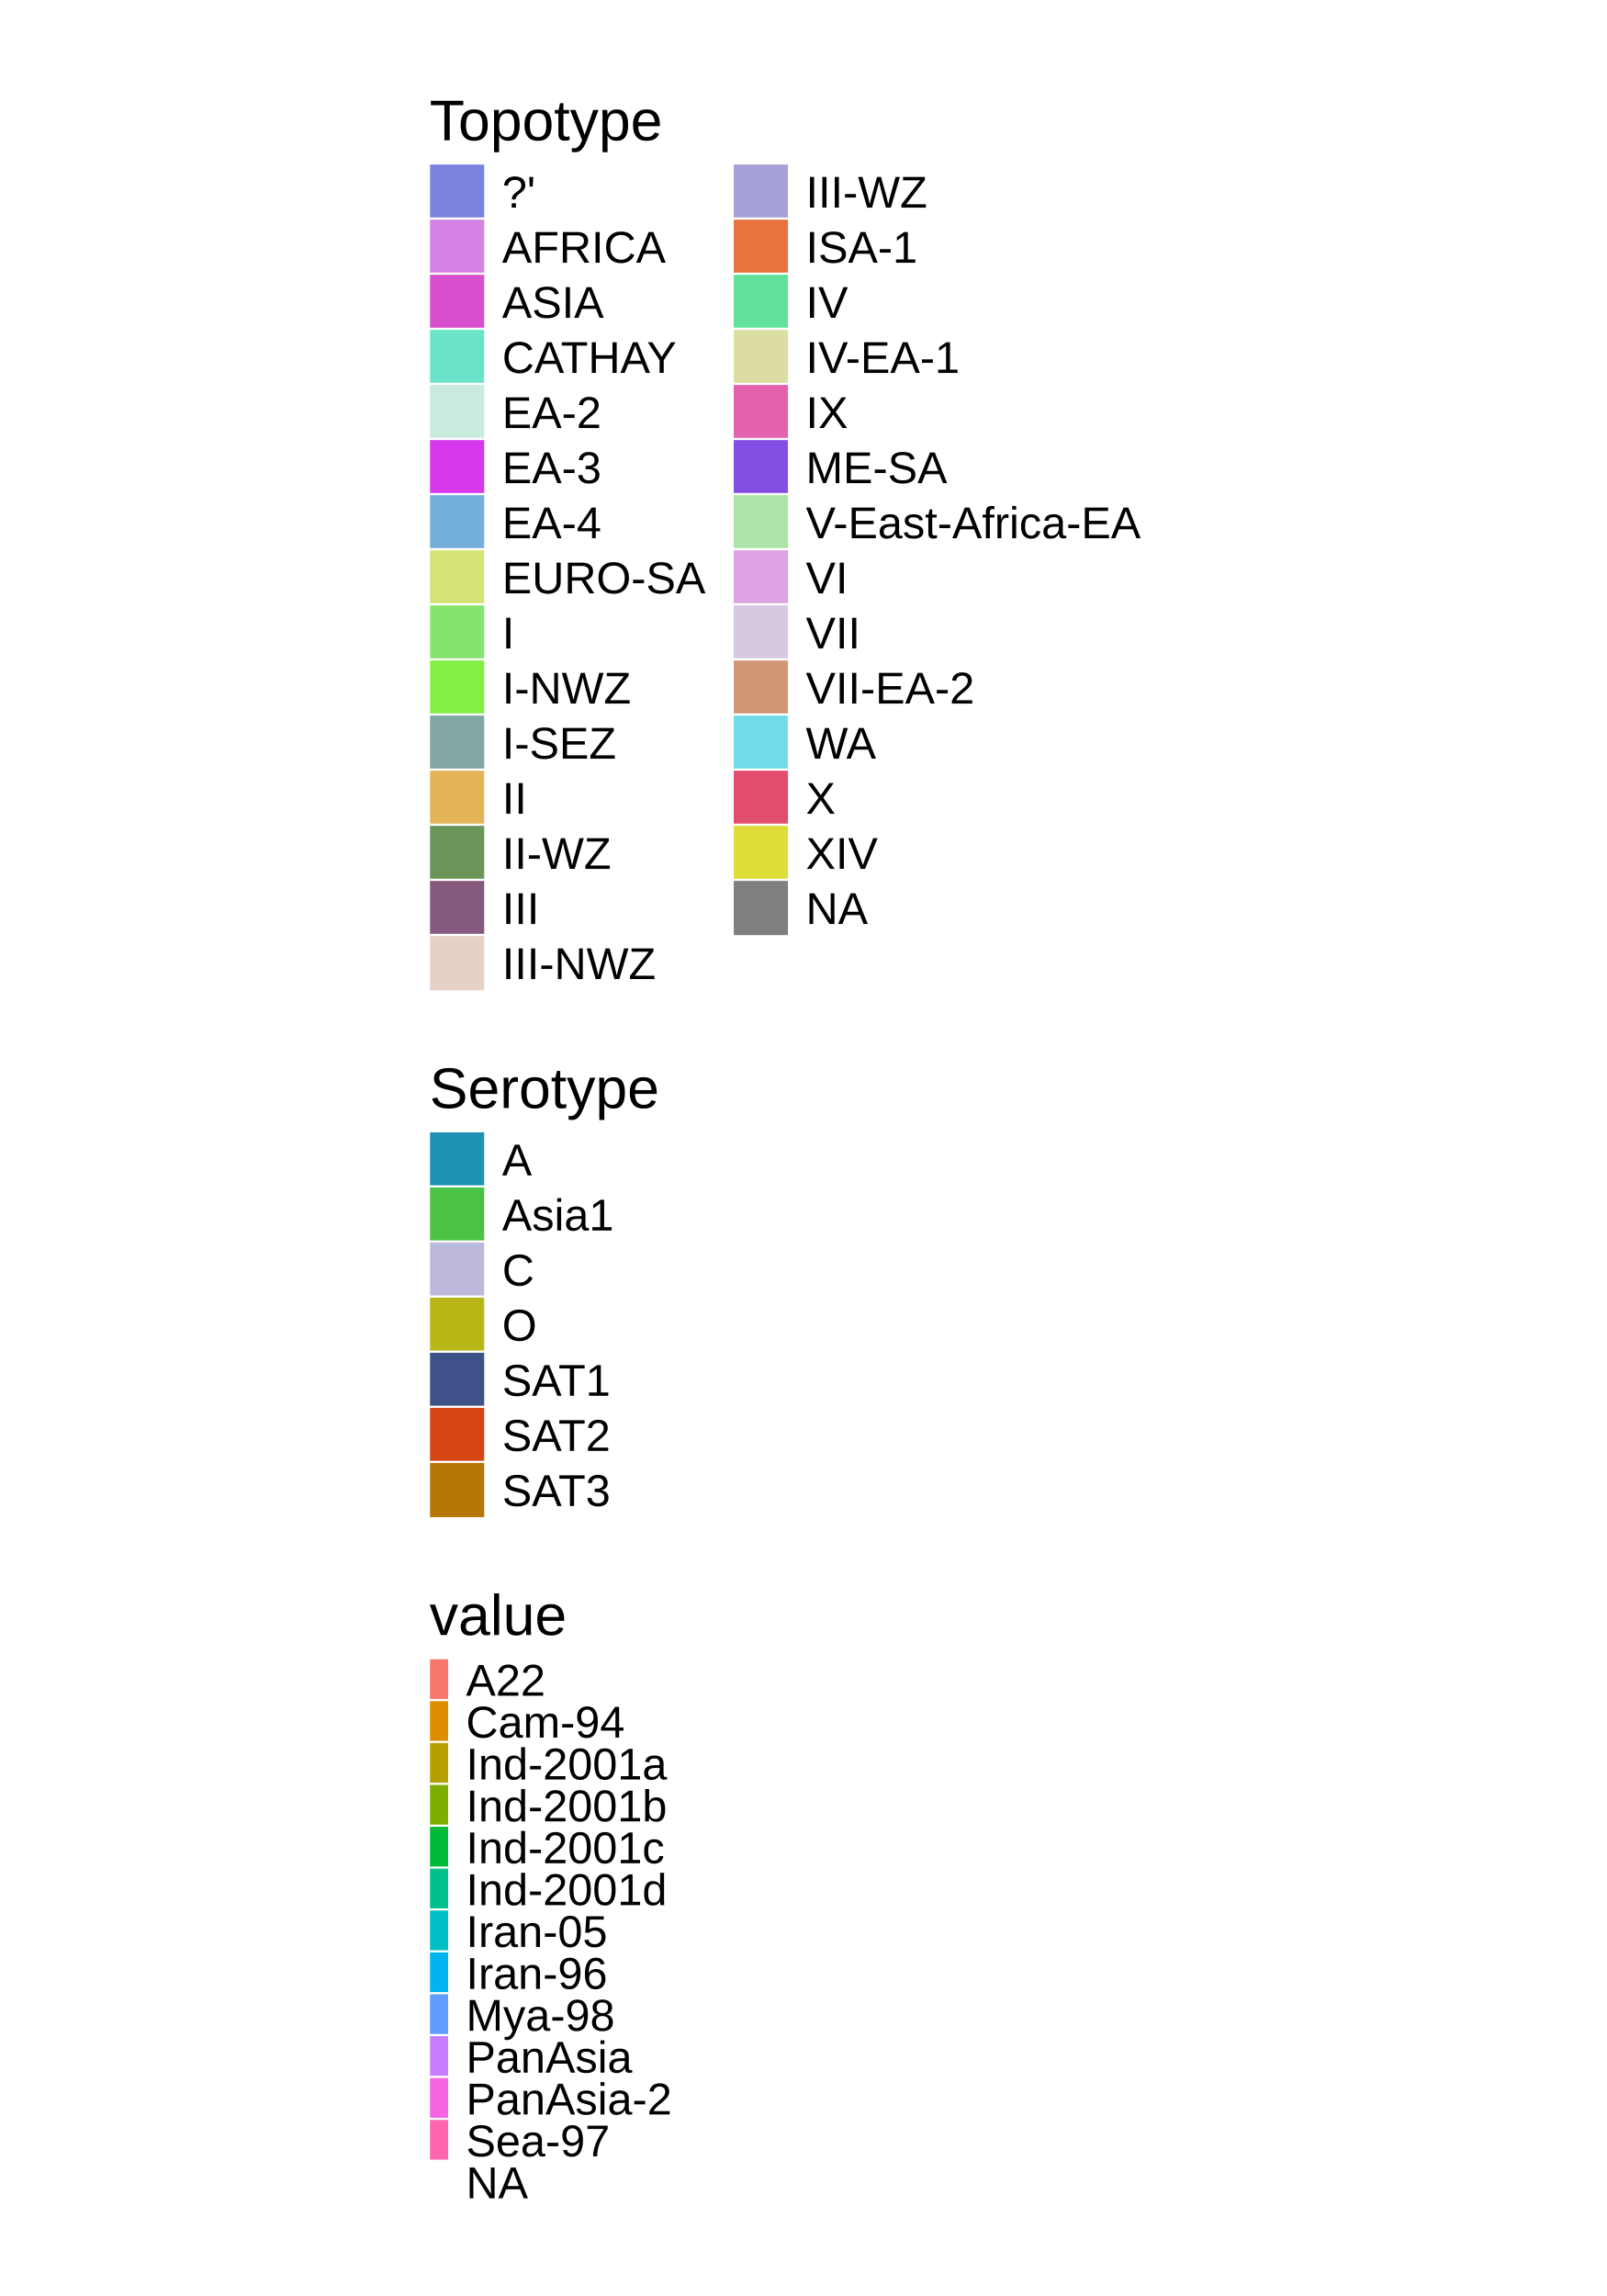
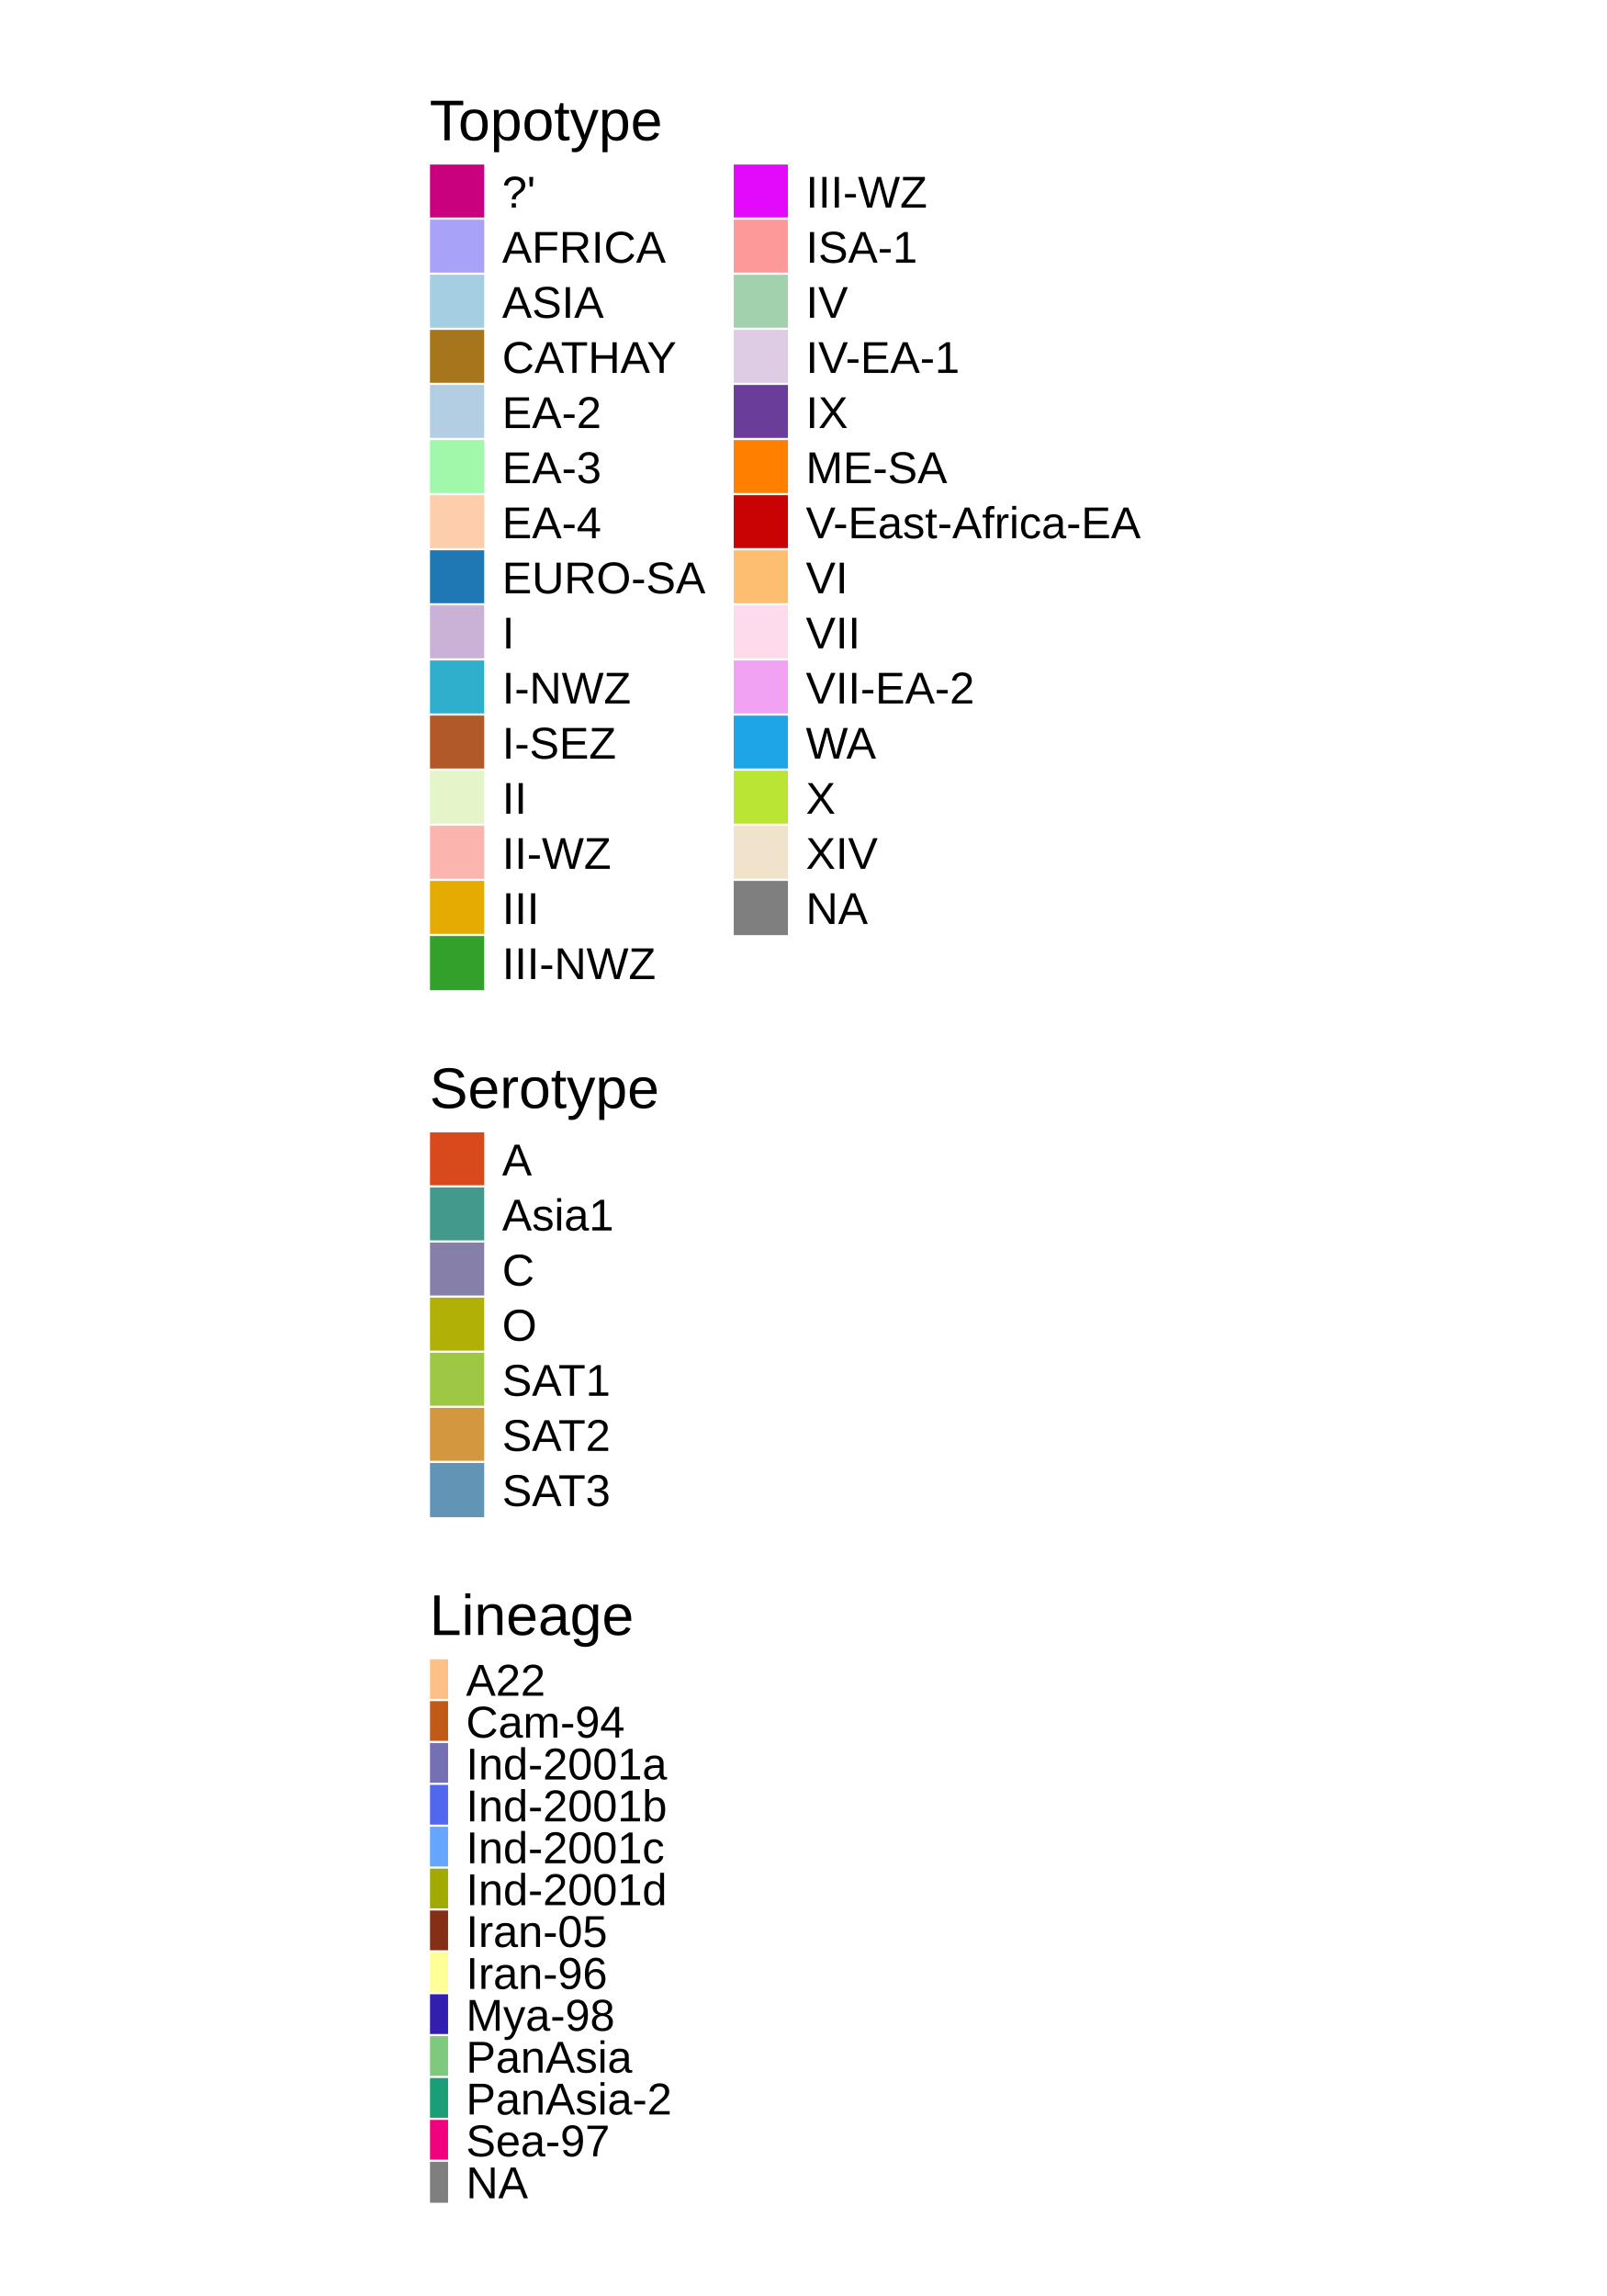
<svg xmlns="http://www.w3.org/2000/svg" width="504.00pt" height="720.00pt" viewBox="0 0 504.00 720.00">
  <g class="svglite">
    <defs>
      <style type="text/css">
    .svglite line, .svglite polyline, .svglite polygon, .svglite path, .svglite rect, .svglite circle {
      fill: none;
      stroke: #000000;
      stroke-linecap: round;
      stroke-linejoin: round;
      stroke-miterlimit: 10.00;
    }
    .svglite text {
      white-space: pre;
    }
    .svglite g.glyphgroup path {
      fill: inherit;
      stroke: none;
    }
  </style>
    </defs>
    <rect width="100%" height="100%" style="stroke: none; fill: #FFFFFF;" />
    <defs>
      <clipPath id="cpMC4wMHw1MDQuMDB8MC4wMHw3MjAuMDA=">
        <rect x="0.00" y="0.00" width="504.00" height="720.00" />
      </clipPath>
    </defs>
    <g clip-path="url(#cpMC4wMHw1MDQuMDB8MC4wMHw3MjAuMDA=)">
      <rect x="129.24" y="23.62" width="245.53" height="292.52" style="stroke-width: 1.07; stroke: none; fill: #FFFFFF;" />
      <text x="134.72" y="43.99" style="font-size: 18.00px; font-family: &quot;Arial&quot;;" textLength="73.08px" lengthAdjust="spacingAndGlyphs">Topotype</text>
      <rect x="134.72" y="51.46" width="17.28" height="17.28" style="stroke-width: 1.07; stroke: #FFFFFF; fill: #FFFFFF;" />
-       <rect x="134.86" y="51.60" width="17.00" height="17.00" style="stroke-width: 0.21; stroke: none; stroke-linecap: butt; stroke-linejoin: miter; fill: #7A84E0;" />
+       <rect x="134.86" y="51.60" width="17.00" height="17.00" style="stroke-width: 0.21; stroke: none; stroke-linecap: butt; stroke-linejoin: miter; fill: #C9017F;" />
      <rect x="134.72" y="68.74" width="17.28" height="17.28" style="stroke-width: 1.07; stroke: #FFFFFF; fill: #FFFFFF;" />
-       <rect x="134.86" y="68.88" width="17.00" height="17.00" style="stroke-width: 0.21; stroke: none; stroke-linecap: butt; stroke-linejoin: miter; fill: #D482E3;" />
+       <rect x="134.86" y="68.88" width="17.00" height="17.00" style="stroke-width: 0.21; stroke: none; stroke-linecap: butt; stroke-linejoin: miter; fill: #A9A2F9;" />
      <rect x="134.72" y="86.02" width="17.28" height="17.28" style="stroke-width: 1.07; stroke: #FFFFFF; fill: #FFFFFF;" />
-       <rect x="134.86" y="86.16" width="17.00" height="17.00" style="stroke-width: 0.21; stroke: none; stroke-linecap: butt; stroke-linejoin: miter; fill: #D74FCC;" />
+       <rect x="134.86" y="86.16" width="17.00" height="17.00" style="stroke-width: 0.21; stroke: none; stroke-linecap: butt; stroke-linejoin: miter; fill: #A6CEE3;" />
      <rect x="134.72" y="103.30" width="17.28" height="17.28" style="stroke-width: 1.07; stroke: #FFFFFF; fill: #FFFFFF;" />
-       <rect x="134.86" y="103.44" width="17.00" height="17.00" style="stroke-width: 0.21; stroke: none; stroke-linecap: butt; stroke-linejoin: miter; fill: #6AE4C8;" />
+       <rect x="134.86" y="103.44" width="17.00" height="17.00" style="stroke-width: 0.21; stroke: none; stroke-linecap: butt; stroke-linejoin: miter; fill: #A6761D;" />
      <rect x="134.72" y="120.58" width="17.28" height="17.28" style="stroke-width: 1.07; stroke: #FFFFFF; fill: #FFFFFF;" />
-       <rect x="134.86" y="120.72" width="17.00" height="17.00" style="stroke-width: 0.21; stroke: none; stroke-linecap: butt; stroke-linejoin: miter; fill: #CAEADE;" />
+       <rect x="134.86" y="120.72" width="17.00" height="17.00" style="stroke-width: 0.21; stroke: none; stroke-linecap: butt; stroke-linejoin: miter; fill: #B3CDE3;" />
      <rect x="134.72" y="137.86" width="17.28" height="17.28" style="stroke-width: 1.07; stroke: #FFFFFF; fill: #FFFFFF;" />
-       <rect x="134.86" y="138.00" width="17.00" height="17.00" style="stroke-width: 0.21; stroke: none; stroke-linecap: butt; stroke-linejoin: miter; fill: #D738EB;" />
+       <rect x="134.86" y="138.00" width="17.00" height="17.00" style="stroke-width: 0.21; stroke: none; stroke-linecap: butt; stroke-linejoin: miter; fill: #A1F8AA;" />
      <rect x="134.72" y="155.14" width="17.28" height="17.28" style="stroke-width: 1.07; stroke: #FFFFFF; fill: #FFFFFF;" />
-       <rect x="134.86" y="155.28" width="17.00" height="17.00" style="stroke-width: 0.21; stroke: none; stroke-linecap: butt; stroke-linejoin: miter; fill: #74AEDB;" />
+       <rect x="134.86" y="155.28" width="17.00" height="17.00" style="stroke-width: 0.21; stroke: none; stroke-linecap: butt; stroke-linejoin: miter; fill: #FDCDAC;" />
      <rect x="134.72" y="172.42" width="17.28" height="17.28" style="stroke-width: 1.07; stroke: #FFFFFF; fill: #FFFFFF;" />
-       <rect x="134.86" y="172.56" width="17.00" height="17.00" style="stroke-width: 0.21; stroke: none; stroke-linecap: butt; stroke-linejoin: miter; fill: #D5E276;" />
+       <rect x="134.86" y="172.56" width="17.00" height="17.00" style="stroke-width: 0.21; stroke: none; stroke-linecap: butt; stroke-linejoin: miter; fill: #1F78B4;" />
      <rect x="134.72" y="189.70" width="17.28" height="17.28" style="stroke-width: 1.07; stroke: #FFFFFF; fill: #FFFFFF;" />
-       <rect x="134.86" y="189.84" width="17.00" height="17.00" style="stroke-width: 0.21; stroke: none; stroke-linecap: butt; stroke-linejoin: miter; fill: #84E46D;" />
+       <rect x="134.86" y="189.84" width="17.00" height="17.00" style="stroke-width: 0.21; stroke: none; stroke-linecap: butt; stroke-linejoin: miter; fill: #CAB2D6;" />
      <rect x="134.72" y="206.98" width="17.28" height="17.28" style="stroke-width: 1.07; stroke: #FFFFFF; fill: #FFFFFF;" />
-       <rect x="134.86" y="207.12" width="17.00" height="17.00" style="stroke-width: 0.21; stroke: none; stroke-linecap: butt; stroke-linejoin: miter; fill: #84EF43;" />
+       <rect x="134.86" y="207.12" width="17.00" height="17.00" style="stroke-width: 0.21; stroke: none; stroke-linecap: butt; stroke-linejoin: miter; fill: #2FAFCC;" />
      <rect x="134.72" y="224.26" width="17.28" height="17.28" style="stroke-width: 1.07; stroke: #FFFFFF; fill: #FFFFFF;" />
-       <rect x="134.86" y="224.40" width="17.00" height="17.00" style="stroke-width: 0.21; stroke: none; stroke-linecap: butt; stroke-linejoin: miter; fill: #81A8A3;" />
+       <rect x="134.86" y="224.40" width="17.00" height="17.00" style="stroke-width: 0.21; stroke: none; stroke-linecap: butt; stroke-linejoin: miter; fill: #B15928;" />
      <rect x="134.72" y="241.54" width="17.28" height="17.28" style="stroke-width: 1.07; stroke: #FFFFFF; fill: #FFFFFF;" />
-       <rect x="134.86" y="241.68" width="17.00" height="17.00" style="stroke-width: 0.21; stroke: none; stroke-linecap: butt; stroke-linejoin: miter; fill: #E4B558;" />
+       <rect x="134.86" y="241.68" width="17.00" height="17.00" style="stroke-width: 0.21; stroke: none; stroke-linecap: butt; stroke-linejoin: miter; fill: #E6F5C9;" />
      <rect x="134.72" y="258.82" width="17.28" height="17.28" style="stroke-width: 1.07; stroke: #FFFFFF; fill: #FFFFFF;" />
-       <rect x="134.86" y="258.96" width="17.00" height="17.00" style="stroke-width: 0.21; stroke: none; stroke-linecap: butt; stroke-linejoin: miter; fill: #6C955A;" />
+       <rect x="134.86" y="258.96" width="17.00" height="17.00" style="stroke-width: 0.21; stroke: none; stroke-linecap: butt; stroke-linejoin: miter; fill: #FBB4AE;" />
      <rect x="134.72" y="276.10" width="17.28" height="17.28" style="stroke-width: 1.07; stroke: #FFFFFF; fill: #FFFFFF;" />
-       <rect x="134.86" y="276.24" width="17.00" height="17.00" style="stroke-width: 0.21; stroke: none; stroke-linecap: butt; stroke-linejoin: miter; fill: #86597F;" />
+       <rect x="134.86" y="276.24" width="17.00" height="17.00" style="stroke-width: 0.21; stroke: none; stroke-linecap: butt; stroke-linejoin: miter; fill: #E6AB02;" />
      <rect x="134.72" y="293.38" width="17.28" height="17.28" style="stroke-width: 1.07; stroke: #FFFFFF; fill: #FFFFFF;" />
-       <rect x="134.86" y="293.52" width="17.00" height="17.00" style="stroke-width: 0.21; stroke: none; stroke-linecap: butt; stroke-linejoin: miter; fill: #E6D1C5;" />
+       <rect x="134.86" y="293.52" width="17.00" height="17.00" style="stroke-width: 0.21; stroke: none; stroke-linecap: butt; stroke-linejoin: miter; fill: #33A02C;" />
      <rect x="229.97" y="51.46" width="17.28" height="17.28" style="stroke-width: 1.07; stroke: #FFFFFF; fill: #FFFFFF;" />
-       <rect x="230.12" y="51.60" width="17.00" height="17.00" style="stroke-width: 0.21; stroke: none; stroke-linecap: butt; stroke-linejoin: miter; fill: #A6A2D7;" />
+       <rect x="230.12" y="51.60" width="17.00" height="17.00" style="stroke-width: 0.21; stroke: none; stroke-linecap: butt; stroke-linejoin: miter; fill: #E30AFC;" />
      <rect x="229.97" y="68.74" width="17.28" height="17.28" style="stroke-width: 1.07; stroke: #FFFFFF; fill: #FFFFFF;" />
-       <rect x="230.12" y="68.88" width="17.00" height="17.00" style="stroke-width: 0.21; stroke: none; stroke-linecap: butt; stroke-linejoin: miter; fill: #E9733C;" />
+       <rect x="230.12" y="68.88" width="17.00" height="17.00" style="stroke-width: 0.21; stroke: none; stroke-linecap: butt; stroke-linejoin: miter; fill: #FB9A99;" />
      <rect x="229.97" y="86.02" width="17.28" height="17.28" style="stroke-width: 1.07; stroke: #FFFFFF; fill: #FFFFFF;" />
-       <rect x="230.12" y="86.16" width="17.00" height="17.00" style="stroke-width: 0.21; stroke: none; stroke-linecap: butt; stroke-linejoin: miter; fill: #60E29B;" />
+       <rect x="230.12" y="86.16" width="17.00" height="17.00" style="stroke-width: 0.21; stroke: none; stroke-linecap: butt; stroke-linejoin: miter; fill: #A1D2AD;" />
      <rect x="229.97" y="103.30" width="17.28" height="17.28" style="stroke-width: 1.07; stroke: #FFFFFF; fill: #FFFFFF;" />
-       <rect x="230.12" y="103.44" width="17.00" height="17.00" style="stroke-width: 0.21; stroke: none; stroke-linecap: butt; stroke-linejoin: miter; fill: #DCDDA3;" />
+       <rect x="230.12" y="103.44" width="17.00" height="17.00" style="stroke-width: 0.21; stroke: none; stroke-linecap: butt; stroke-linejoin: miter; fill: #DECBE4;" />
      <rect x="229.97" y="120.58" width="17.28" height="17.28" style="stroke-width: 1.07; stroke: #FFFFFF; fill: #FFFFFF;" />
-       <rect x="230.12" y="120.72" width="17.00" height="17.00" style="stroke-width: 0.21; stroke: none; stroke-linecap: butt; stroke-linejoin: miter; fill: #E461AD;" />
+       <rect x="230.12" y="120.72" width="17.00" height="17.00" style="stroke-width: 0.21; stroke: none; stroke-linecap: butt; stroke-linejoin: miter; fill: #6A3D9A;" />
      <rect x="229.97" y="137.86" width="17.28" height="17.28" style="stroke-width: 1.07; stroke: #FFFFFF; fill: #FFFFFF;" />
-       <rect x="230.12" y="138.00" width="17.00" height="17.00" style="stroke-width: 0.21; stroke: none; stroke-linecap: butt; stroke-linejoin: miter; fill: #834EE4;" />
+       <rect x="230.12" y="138.00" width="17.00" height="17.00" style="stroke-width: 0.21; stroke: none; stroke-linecap: butt; stroke-linejoin: miter; fill: #FF7F00;" />
      <rect x="229.97" y="155.14" width="17.28" height="17.28" style="stroke-width: 1.07; stroke: #FFFFFF; fill: #FFFFFF;" />
-       <rect x="230.12" y="155.28" width="17.00" height="17.00" style="stroke-width: 0.21; stroke: none; stroke-linecap: butt; stroke-linejoin: miter; fill: #ACE4A7;" />
+       <rect x="230.12" y="155.28" width="17.00" height="17.00" style="stroke-width: 0.21; stroke: none; stroke-linecap: butt; stroke-linejoin: miter; fill: #C90303;" />
      <rect x="229.97" y="172.42" width="17.28" height="17.28" style="stroke-width: 1.07; stroke: #FFFFFF; fill: #FFFFFF;" />
-       <rect x="230.12" y="172.56" width="17.00" height="17.00" style="stroke-width: 0.21; stroke: none; stroke-linecap: butt; stroke-linejoin: miter; fill: #DCA2E1;" />
+       <rect x="230.12" y="172.56" width="17.00" height="17.00" style="stroke-width: 0.21; stroke: none; stroke-linecap: butt; stroke-linejoin: miter; fill: #FDBF6F;" />
      <rect x="229.97" y="189.70" width="17.28" height="17.28" style="stroke-width: 1.07; stroke: #FFFFFF; fill: #FFFFFF;" />
-       <rect x="230.12" y="189.84" width="17.00" height="17.00" style="stroke-width: 0.21; stroke: none; stroke-linecap: butt; stroke-linejoin: miter; fill: #D6C8E1;" />
+       <rect x="230.12" y="189.84" width="17.00" height="17.00" style="stroke-width: 0.21; stroke: none; stroke-linecap: butt; stroke-linejoin: miter; fill: #FDDAEC;" />
      <rect x="229.97" y="206.98" width="17.28" height="17.28" style="stroke-width: 1.07; stroke: #FFFFFF; fill: #FFFFFF;" />
-       <rect x="230.12" y="207.12" width="17.00" height="17.00" style="stroke-width: 0.21; stroke: none; stroke-linecap: butt; stroke-linejoin: miter; fill: #D19777;" />
+       <rect x="230.12" y="207.12" width="17.00" height="17.00" style="stroke-width: 0.21; stroke: none; stroke-linecap: butt; stroke-linejoin: miter; fill: #F2A2F2;" />
      <rect x="229.97" y="224.26" width="17.28" height="17.28" style="stroke-width: 1.07; stroke: #FFFFFF; fill: #FFFFFF;" />
-       <rect x="230.12" y="224.40" width="17.00" height="17.00" style="stroke-width: 0.21; stroke: none; stroke-linecap: butt; stroke-linejoin: miter; fill: #71DCE7;" />
+       <rect x="230.12" y="224.40" width="17.00" height="17.00" style="stroke-width: 0.21; stroke: none; stroke-linecap: butt; stroke-linejoin: miter; fill: #1EA5E8;" />
      <rect x="229.97" y="241.54" width="17.28" height="17.28" style="stroke-width: 1.07; stroke: #FFFFFF; fill: #FFFFFF;" />
-       <rect x="230.12" y="241.68" width="17.00" height="17.00" style="stroke-width: 0.21; stroke: none; stroke-linecap: butt; stroke-linejoin: miter; fill: #E24D6E;" />
+       <rect x="230.12" y="241.68" width="17.00" height="17.00" style="stroke-width: 0.21; stroke: none; stroke-linecap: butt; stroke-linejoin: miter; fill: #BBE535;" />
      <rect x="229.97" y="258.82" width="17.28" height="17.28" style="stroke-width: 1.07; stroke: #FFFFFF; fill: #FFFFFF;" />
-       <rect x="230.12" y="258.96" width="17.00" height="17.00" style="stroke-width: 0.21; stroke: none; stroke-linecap: butt; stroke-linejoin: miter; fill: #DDDD39;" />
+       <rect x="230.12" y="258.96" width="17.00" height="17.00" style="stroke-width: 0.21; stroke: none; stroke-linecap: butt; stroke-linejoin: miter; fill: #F1E2CC;" />
      <rect x="229.97" y="276.10" width="17.28" height="17.28" style="stroke-width: 1.07; stroke: #FFFFFF; fill: #FFFFFF;" />
      <rect x="230.12" y="276.24" width="17.00" height="17.00" style="stroke-width: 0.21; stroke: none; stroke-linecap: butt; stroke-linejoin: miter; fill: #7F7F7F;" />
      <text x="157.48" y="65.11" style="font-size: 14.00px; font-family: &quot;Arial&quot;;" textLength="10.45px" lengthAdjust="spacingAndGlyphs">?'</text>
      <text x="157.48" y="82.39" style="font-size: 14.00px; font-family: &quot;Arial&quot;;" textLength="51.34px" lengthAdjust="spacingAndGlyphs">AFRICA</text>
      <text x="157.48" y="99.67" style="font-size: 14.00px; font-family: &quot;Arial&quot;;" textLength="31.92px" lengthAdjust="spacingAndGlyphs">ASIA</text>
      <text x="157.48" y="116.95" style="font-size: 14.00px; font-family: &quot;Arial&quot;;" textLength="54.73px" lengthAdjust="spacingAndGlyphs">CATHAY</text>
      <text x="157.48" y="134.23" style="font-size: 14.00px; font-family: &quot;Arial&quot;;" textLength="31.12px" lengthAdjust="spacingAndGlyphs">EA-2</text>
      <text x="157.48" y="151.51" style="font-size: 14.00px; font-family: &quot;Arial&quot;;" textLength="31.12px" lengthAdjust="spacingAndGlyphs">EA-3</text>
      <text x="157.48" y="168.79" style="font-size: 14.00px; font-family: &quot;Arial&quot;;" textLength="31.12px" lengthAdjust="spacingAndGlyphs">EA-4</text>
      <text x="157.48" y="186.07" style="font-size: 14.00px; font-family: &quot;Arial&quot;;" textLength="63.80px" lengthAdjust="spacingAndGlyphs">EURO-SA</text>
      <text x="157.48" y="203.35" style="font-size: 14.00px; font-family: &quot;Arial&quot;;" textLength="3.89px" lengthAdjust="spacingAndGlyphs">I</text>
      <text x="157.48" y="220.63" style="font-size: 14.00px; font-family: &quot;Arial&quot;;" textLength="40.42px" lengthAdjust="spacingAndGlyphs">I-NWZ</text>
      <text x="157.48" y="237.91" style="font-size: 14.00px; font-family: &quot;Arial&quot;;" textLength="35.78px" lengthAdjust="spacingAndGlyphs">I-SEZ</text>
      <text x="157.48" y="255.19" style="font-size: 14.00px; font-family: &quot;Arial&quot;;" textLength="7.78px" lengthAdjust="spacingAndGlyphs">II</text>
      <text x="157.48" y="272.47" style="font-size: 14.00px; font-family: &quot;Arial&quot;;" textLength="34.20px" lengthAdjust="spacingAndGlyphs">II-WZ</text>
      <text x="157.48" y="289.75" style="font-size: 14.00px; font-family: &quot;Arial&quot;;" textLength="11.67px" lengthAdjust="spacingAndGlyphs">III</text>
      <text x="157.48" y="307.03" style="font-size: 14.00px; font-family: &quot;Arial&quot;;" textLength="48.20px" lengthAdjust="spacingAndGlyphs">III-NWZ</text>
      <text x="252.73" y="65.11" style="font-size: 14.00px; font-family: &quot;Arial&quot;;" textLength="38.09px" lengthAdjust="spacingAndGlyphs">III-WZ</text>
      <text x="252.73" y="82.39" style="font-size: 14.00px; font-family: &quot;Arial&quot;;" textLength="35.02px" lengthAdjust="spacingAndGlyphs">ISA-1</text>
      <text x="252.73" y="99.67" style="font-size: 14.00px; font-family: &quot;Arial&quot;;" textLength="13.23px" lengthAdjust="spacingAndGlyphs">IV</text>
      <text x="252.73" y="116.95" style="font-size: 14.00px; font-family: &quot;Arial&quot;;" textLength="48.25px" lengthAdjust="spacingAndGlyphs">IV-EA-1</text>
      <text x="252.73" y="134.23" style="font-size: 14.00px; font-family: &quot;Arial&quot;;" textLength="13.23px" lengthAdjust="spacingAndGlyphs">IX</text>
      <text x="252.73" y="151.51" style="font-size: 14.00px; font-family: &quot;Arial&quot;;" textLength="44.34px" lengthAdjust="spacingAndGlyphs">ME-SA</text>
      <text x="252.73" y="168.79" style="font-size: 14.00px; font-family: &quot;Arial&quot;;" textLength="105.03px" lengthAdjust="spacingAndGlyphs">V-East-Africa-EA</text>
      <text x="252.73" y="186.07" style="font-size: 14.00px; font-family: &quot;Arial&quot;;" textLength="13.23px" lengthAdjust="spacingAndGlyphs">VI</text>
      <text x="252.73" y="203.35" style="font-size: 14.00px; font-family: &quot;Arial&quot;;" textLength="17.12px" lengthAdjust="spacingAndGlyphs">VII</text>
      <text x="252.73" y="220.63" style="font-size: 14.00px; font-family: &quot;Arial&quot;;" textLength="52.91px" lengthAdjust="spacingAndGlyphs">VII-EA-2</text>
      <text x="252.73" y="237.91" style="font-size: 14.00px; font-family: &quot;Arial&quot;;" textLength="22.05px" lengthAdjust="spacingAndGlyphs">WA</text>
      <text x="252.73" y="255.19" style="font-size: 14.00px; font-family: &quot;Arial&quot;;" textLength="9.34px" lengthAdjust="spacingAndGlyphs">X</text>
      <text x="252.73" y="272.47" style="font-size: 14.00px; font-family: &quot;Arial&quot;;" textLength="22.58px" lengthAdjust="spacingAndGlyphs">XIV</text>
      <text x="252.73" y="289.75" style="font-size: 14.00px; font-family: &quot;Arial&quot;;" textLength="19.45px" lengthAdjust="spacingAndGlyphs">NA</text>
      <rect x="129.24" y="327.10" width="82.99" height="154.28" style="stroke-width: 1.07; stroke: none; fill: #FFFFFF;" />
      <text x="134.72" y="347.47" style="font-size: 18.00px; font-family: &quot;Arial&quot;;" textLength="72.06px" lengthAdjust="spacingAndGlyphs">Serotype</text>
      <rect x="134.72" y="354.94" width="17.28" height="17.28" style="stroke-width: 1.07; stroke: #FFFFFF; fill: #FFFFFF;" />
-       <rect x="134.86" y="355.09" width="17.00" height="17.00" style="stroke-width: 0.21; stroke: none; stroke-linecap: butt; stroke-linejoin: miter; fill: #1F93B3;" />
+       <rect x="134.86" y="355.09" width="17.00" height="17.00" style="stroke-width: 0.21; stroke: none; stroke-linecap: butt; stroke-linejoin: miter; fill: #D84A1C;" />
      <rect x="134.72" y="372.22" width="17.28" height="17.28" style="stroke-width: 1.07; stroke: #FFFFFF; fill: #FFFFFF;" />
-       <rect x="134.86" y="372.37" width="17.00" height="17.00" style="stroke-width: 0.21; stroke: none; stroke-linecap: butt; stroke-linejoin: miter; fill: #4AC245;" />
+       <rect x="134.86" y="372.37" width="17.00" height="17.00" style="stroke-width: 0.21; stroke: none; stroke-linecap: butt; stroke-linejoin: miter; fill: #43998C;" />
      <rect x="134.72" y="389.50" width="17.28" height="17.28" style="stroke-width: 1.07; stroke: #FFFFFF; fill: #FFFFFF;" />
-       <rect x="134.86" y="389.65" width="17.00" height="17.00" style="stroke-width: 0.21; stroke: none; stroke-linecap: butt; stroke-linejoin: miter; fill: #BDB9DB;" />
+       <rect x="134.86" y="389.65" width="17.00" height="17.00" style="stroke-width: 0.21; stroke: none; stroke-linecap: butt; stroke-linejoin: miter; fill: #857FA9;" />
      <rect x="134.72" y="406.78" width="17.28" height="17.28" style="stroke-width: 1.07; stroke: #FFFFFF; fill: #FFFFFF;" />
-       <rect x="134.86" y="406.93" width="17.00" height="17.00" style="stroke-width: 0.21; stroke: none; stroke-linecap: butt; stroke-linejoin: miter; fill: #B7B718;" />
+       <rect x="134.86" y="406.93" width="17.00" height="17.00" style="stroke-width: 0.21; stroke: none; stroke-linecap: butt; stroke-linejoin: miter; fill: #B0B006;" />
      <rect x="134.72" y="424.06" width="17.28" height="17.28" style="stroke-width: 1.07; stroke: #FFFFFF; fill: #FFFFFF;" />
-       <rect x="134.86" y="424.21" width="17.00" height="17.00" style="stroke-width: 0.21; stroke: none; stroke-linecap: butt; stroke-linejoin: miter; fill: #3F5289;" />
+       <rect x="134.86" y="424.21" width="17.00" height="17.00" style="stroke-width: 0.21; stroke: none; stroke-linecap: butt; stroke-linejoin: miter; fill: #9EC744;" />
      <rect x="134.72" y="441.34" width="17.28" height="17.28" style="stroke-width: 1.07; stroke: #FFFFFF; fill: #FFFFFF;" />
-       <rect x="134.86" y="441.49" width="17.00" height="17.00" style="stroke-width: 0.21; stroke: none; stroke-linecap: butt; stroke-linejoin: miter; fill: #D54514;" />
+       <rect x="134.86" y="441.49" width="17.00" height="17.00" style="stroke-width: 0.21; stroke: none; stroke-linecap: butt; stroke-linejoin: miter; fill: #D3973F;" />
      <rect x="134.72" y="458.62" width="17.28" height="17.28" style="stroke-width: 1.07; stroke: #FFFFFF; fill: #FFFFFF;" />
-       <rect x="134.86" y="458.77" width="17.00" height="17.00" style="stroke-width: 0.21; stroke: none; stroke-linecap: butt; stroke-linejoin: miter; fill: #B67603;" />
+       <rect x="134.86" y="458.77" width="17.00" height="17.00" style="stroke-width: 0.21; stroke: none; stroke-linecap: butt; stroke-linejoin: miter; fill: #6194B5;" />
      <text x="157.48" y="368.59" style="font-size: 14.00px; font-family: &quot;Arial&quot;;" textLength="9.34px" lengthAdjust="spacingAndGlyphs">A</text>
      <text x="157.48" y="385.87" style="font-size: 14.00px; font-family: &quot;Arial&quot;;" textLength="35.02px" lengthAdjust="spacingAndGlyphs">Asia1</text>
      <text x="157.48" y="403.15" style="font-size: 14.00px; font-family: &quot;Arial&quot;;" textLength="10.11px" lengthAdjust="spacingAndGlyphs">C</text>
      <text x="157.48" y="420.43" style="font-size: 14.00px; font-family: &quot;Arial&quot;;" textLength="10.89px" lengthAdjust="spacingAndGlyphs">O</text>
      <text x="157.48" y="437.71" style="font-size: 14.00px; font-family: &quot;Arial&quot;;" textLength="33.98px" lengthAdjust="spacingAndGlyphs">SAT1</text>
      <text x="157.48" y="454.99" style="font-size: 14.00px; font-family: &quot;Arial&quot;;" textLength="33.98px" lengthAdjust="spacingAndGlyphs">SAT2</text>
      <text x="157.48" y="472.27" style="font-size: 14.00px; font-family: &quot;Arial&quot;;" textLength="33.98px" lengthAdjust="spacingAndGlyphs">SAT3</text>
      <rect x="129.24" y="492.34" width="89.93" height="204.04" style="stroke-width: 1.07; stroke: none; fill: #FFFFFF;" />
-       <text x="134.72" y="512.71" style="font-size: 18.00px; font-family: &quot;Arial&quot;;" textLength="43.05px" lengthAdjust="spacingAndGlyphs">value</text>
+       <text x="134.72" y="512.71" style="font-size: 18.00px; font-family: &quot;Arial&quot;;" textLength="64.09px" lengthAdjust="spacingAndGlyphs">Lineage</text>
      <rect x="134.72" y="520.18" width="5.95" height="13.13" style="stroke-width: 1.07; stroke: #FFFFFF; fill: #FFFFFF;" />
-       <rect x="134.86" y="520.33" width="5.67" height="12.85" style="stroke-width: 0.21; stroke: none; stroke-linecap: butt; stroke-linejoin: miter; fill: #F8766D;" />
+       <rect x="134.86" y="520.33" width="5.67" height="12.85" style="stroke-width: 0.21; stroke: none; stroke-linecap: butt; stroke-linejoin: miter; fill: #FDC086;" />
      <rect x="134.72" y="533.32" width="5.95" height="13.13" style="stroke-width: 1.07; stroke: #FFFFFF; fill: #FFFFFF;" />
-       <rect x="134.86" y="533.46" width="5.67" height="12.85" style="stroke-width: 0.21; stroke: none; stroke-linecap: butt; stroke-linejoin: miter; fill: #DE8C00;" />
+       <rect x="134.86" y="533.46" width="5.67" height="12.85" style="stroke-width: 0.21; stroke: none; stroke-linecap: butt; stroke-linejoin: miter; fill: #BF5B17;" />
      <rect x="134.72" y="546.45" width="5.95" height="13.13" style="stroke-width: 1.07; stroke: #FFFFFF; fill: #FFFFFF;" />
-       <rect x="134.86" y="546.59" width="5.67" height="12.85" style="stroke-width: 0.21; stroke: none; stroke-linecap: butt; stroke-linejoin: miter; fill: #B79F00;" />
+       <rect x="134.86" y="546.59" width="5.67" height="12.85" style="stroke-width: 0.21; stroke: none; stroke-linecap: butt; stroke-linejoin: miter; fill: #7570B3;" />
      <rect x="134.72" y="559.58" width="5.95" height="13.13" style="stroke-width: 1.07; stroke: #FFFFFF; fill: #FFFFFF;" />
-       <rect x="134.86" y="559.72" width="5.67" height="12.85" style="stroke-width: 0.21; stroke: none; stroke-linecap: butt; stroke-linejoin: miter; fill: #7CAE00;" />
+       <rect x="134.86" y="559.72" width="5.67" height="12.85" style="stroke-width: 0.21; stroke: none; stroke-linecap: butt; stroke-linejoin: miter; fill: #5168EE;" />
      <rect x="134.72" y="572.71" width="5.95" height="13.13" style="stroke-width: 1.07; stroke: #FFFFFF; fill: #FFFFFF;" />
-       <rect x="134.86" y="572.85" width="5.67" height="12.85" style="stroke-width: 0.21; stroke: none; stroke-linecap: butt; stroke-linejoin: miter; fill: #00BA38;" />
+       <rect x="134.86" y="572.85" width="5.67" height="12.85" style="stroke-width: 0.21; stroke: none; stroke-linecap: butt; stroke-linejoin: miter; fill: #66A6FE;" />
      <rect x="134.72" y="585.84" width="5.95" height="13.13" style="stroke-width: 1.07; stroke: #FFFFFF; fill: #FFFFFF;" />
-       <rect x="134.86" y="585.99" width="5.67" height="12.85" style="stroke-width: 0.21; stroke: none; stroke-linecap: butt; stroke-linejoin: miter; fill: #00C08B;" />
+       <rect x="134.86" y="585.99" width="5.67" height="12.85" style="stroke-width: 0.21; stroke: none; stroke-linecap: butt; stroke-linejoin: miter; fill: #A1AA00;" />
      <rect x="134.72" y="598.98" width="5.95" height="13.13" style="stroke-width: 1.07; stroke: #FFFFFF; fill: #FFFFFF;" />
-       <rect x="134.86" y="599.12" width="5.67" height="12.85" style="stroke-width: 0.21; stroke: none; stroke-linecap: butt; stroke-linejoin: miter; fill: #00BFC4;" />
+       <rect x="134.86" y="599.12" width="5.67" height="12.85" style="stroke-width: 0.21; stroke: none; stroke-linecap: butt; stroke-linejoin: miter; fill: #842F16;" />
      <rect x="134.72" y="612.11" width="5.95" height="13.13" style="stroke-width: 1.07; stroke: #FFFFFF; fill: #FFFFFF;" />
-       <rect x="134.86" y="612.25" width="5.67" height="12.85" style="stroke-width: 0.21; stroke: none; stroke-linecap: butt; stroke-linejoin: miter; fill: #00B4F0;" />
+       <rect x="134.86" y="612.25" width="5.67" height="12.85" style="stroke-width: 0.21; stroke: none; stroke-linecap: butt; stroke-linejoin: miter; fill: #FFFF99;" />
      <rect x="134.72" y="625.24" width="5.95" height="13.13" style="stroke-width: 1.07; stroke: #FFFFFF; fill: #FFFFFF;" />
-       <rect x="134.86" y="625.38" width="5.67" height="12.85" style="stroke-width: 0.21; stroke: none; stroke-linecap: butt; stroke-linejoin: miter; fill: #619CFF;" />
+       <rect x="134.86" y="625.38" width="5.67" height="12.85" style="stroke-width: 0.21; stroke: none; stroke-linecap: butt; stroke-linejoin: miter; fill: #321FAF;" />
      <rect x="134.72" y="638.37" width="5.95" height="13.13" style="stroke-width: 1.07; stroke: #FFFFFF; fill: #FFFFFF;" />
-       <rect x="134.86" y="638.51" width="5.67" height="12.85" style="stroke-width: 0.21; stroke: none; stroke-linecap: butt; stroke-linejoin: miter; fill: #C77CFF;" />
+       <rect x="134.86" y="638.51" width="5.67" height="12.85" style="stroke-width: 0.21; stroke: none; stroke-linecap: butt; stroke-linejoin: miter; fill: #7FC97F;" />
      <rect x="134.72" y="651.50" width="5.95" height="13.13" style="stroke-width: 1.07; stroke: #FFFFFF; fill: #FFFFFF;" />
-       <rect x="134.86" y="651.65" width="5.67" height="12.85" style="stroke-width: 0.21; stroke: none; stroke-linecap: butt; stroke-linejoin: miter; fill: #F564E3;" />
+       <rect x="134.86" y="651.65" width="5.67" height="12.85" style="stroke-width: 0.21; stroke: none; stroke-linecap: butt; stroke-linejoin: miter; fill: #1B9E77;" />
      <rect x="134.72" y="664.64" width="5.95" height="13.13" style="stroke-width: 1.07; stroke: #FFFFFF; fill: #FFFFFF;" />
-       <rect x="134.86" y="664.78" width="5.67" height="12.85" style="stroke-width: 0.21; stroke: none; stroke-linecap: butt; stroke-linejoin: miter; fill: #FF64B0;" />
+       <rect x="134.86" y="664.78" width="5.67" height="12.85" style="stroke-width: 0.21; stroke: none; stroke-linecap: butt; stroke-linejoin: miter; fill: #F0027F;" />
      <rect x="134.72" y="677.77" width="5.95" height="13.13" style="stroke-width: 1.07; stroke: #FFFFFF; fill: #FFFFFF;" />
-       <rect x="134.86" y="677.91" width="5.67" height="12.85" style="stroke-width: 0.21; stroke: none; stroke-linecap: butt; stroke-linejoin: miter;" />
+       <rect x="134.86" y="677.91" width="5.67" height="12.85" style="stroke-width: 0.21; stroke: none; stroke-linecap: butt; stroke-linejoin: miter; fill: #7F7F7F;" />
      <text x="146.15" y="531.76" style="font-size: 14.00px; font-family: &quot;Arial&quot;;" textLength="24.91px" lengthAdjust="spacingAndGlyphs">A22</text>
      <text x="146.15" y="544.89" style="font-size: 14.00px; font-family: &quot;Arial&quot;;" textLength="49.77px" lengthAdjust="spacingAndGlyphs">Cam-94</text>
      <text x="146.15" y="558.03" style="font-size: 14.00px; font-family: &quot;Arial&quot;;" textLength="63.02px" lengthAdjust="spacingAndGlyphs">Ind-2001a</text>
      <text x="146.15" y="571.16" style="font-size: 14.00px; font-family: &quot;Arial&quot;;" textLength="63.02px" lengthAdjust="spacingAndGlyphs">Ind-2001b</text>
      <text x="146.15" y="584.29" style="font-size: 14.00px; font-family: &quot;Arial&quot;;" textLength="62.23px" lengthAdjust="spacingAndGlyphs">Ind-2001c</text>
      <text x="146.15" y="597.42" style="font-size: 14.00px; font-family: &quot;Arial&quot;;" textLength="63.02px" lengthAdjust="spacingAndGlyphs">Ind-2001d</text>
      <text x="146.15" y="610.55" style="font-size: 14.00px; font-family: &quot;Arial&quot;;" textLength="44.33px" lengthAdjust="spacingAndGlyphs">Iran-05</text>
      <text x="146.15" y="623.69" style="font-size: 14.00px; font-family: &quot;Arial&quot;;" textLength="44.33px" lengthAdjust="spacingAndGlyphs">Iran-96</text>
      <text x="146.15" y="636.82" style="font-size: 14.00px; font-family: &quot;Arial&quot;;" textLength="46.66px" lengthAdjust="spacingAndGlyphs">Mya-98</text>
      <text x="146.15" y="649.95" style="font-size: 14.00px; font-family: &quot;Arial&quot;;" textLength="52.14px" lengthAdjust="spacingAndGlyphs">PanAsia</text>
      <text x="146.15" y="663.08" style="font-size: 14.00px; font-family: &quot;Arial&quot;;" textLength="64.58px" lengthAdjust="spacingAndGlyphs">PanAsia-2</text>
      <text x="146.15" y="676.21" style="font-size: 14.00px; font-family: &quot;Arial&quot;;" textLength="45.12px" lengthAdjust="spacingAndGlyphs">Sea-97</text>
      <text x="146.15" y="689.35" style="font-size: 14.00px; font-family: &quot;Arial&quot;;" textLength="19.45px" lengthAdjust="spacingAndGlyphs">NA</text>
    </g>
  </g>
</svg>
